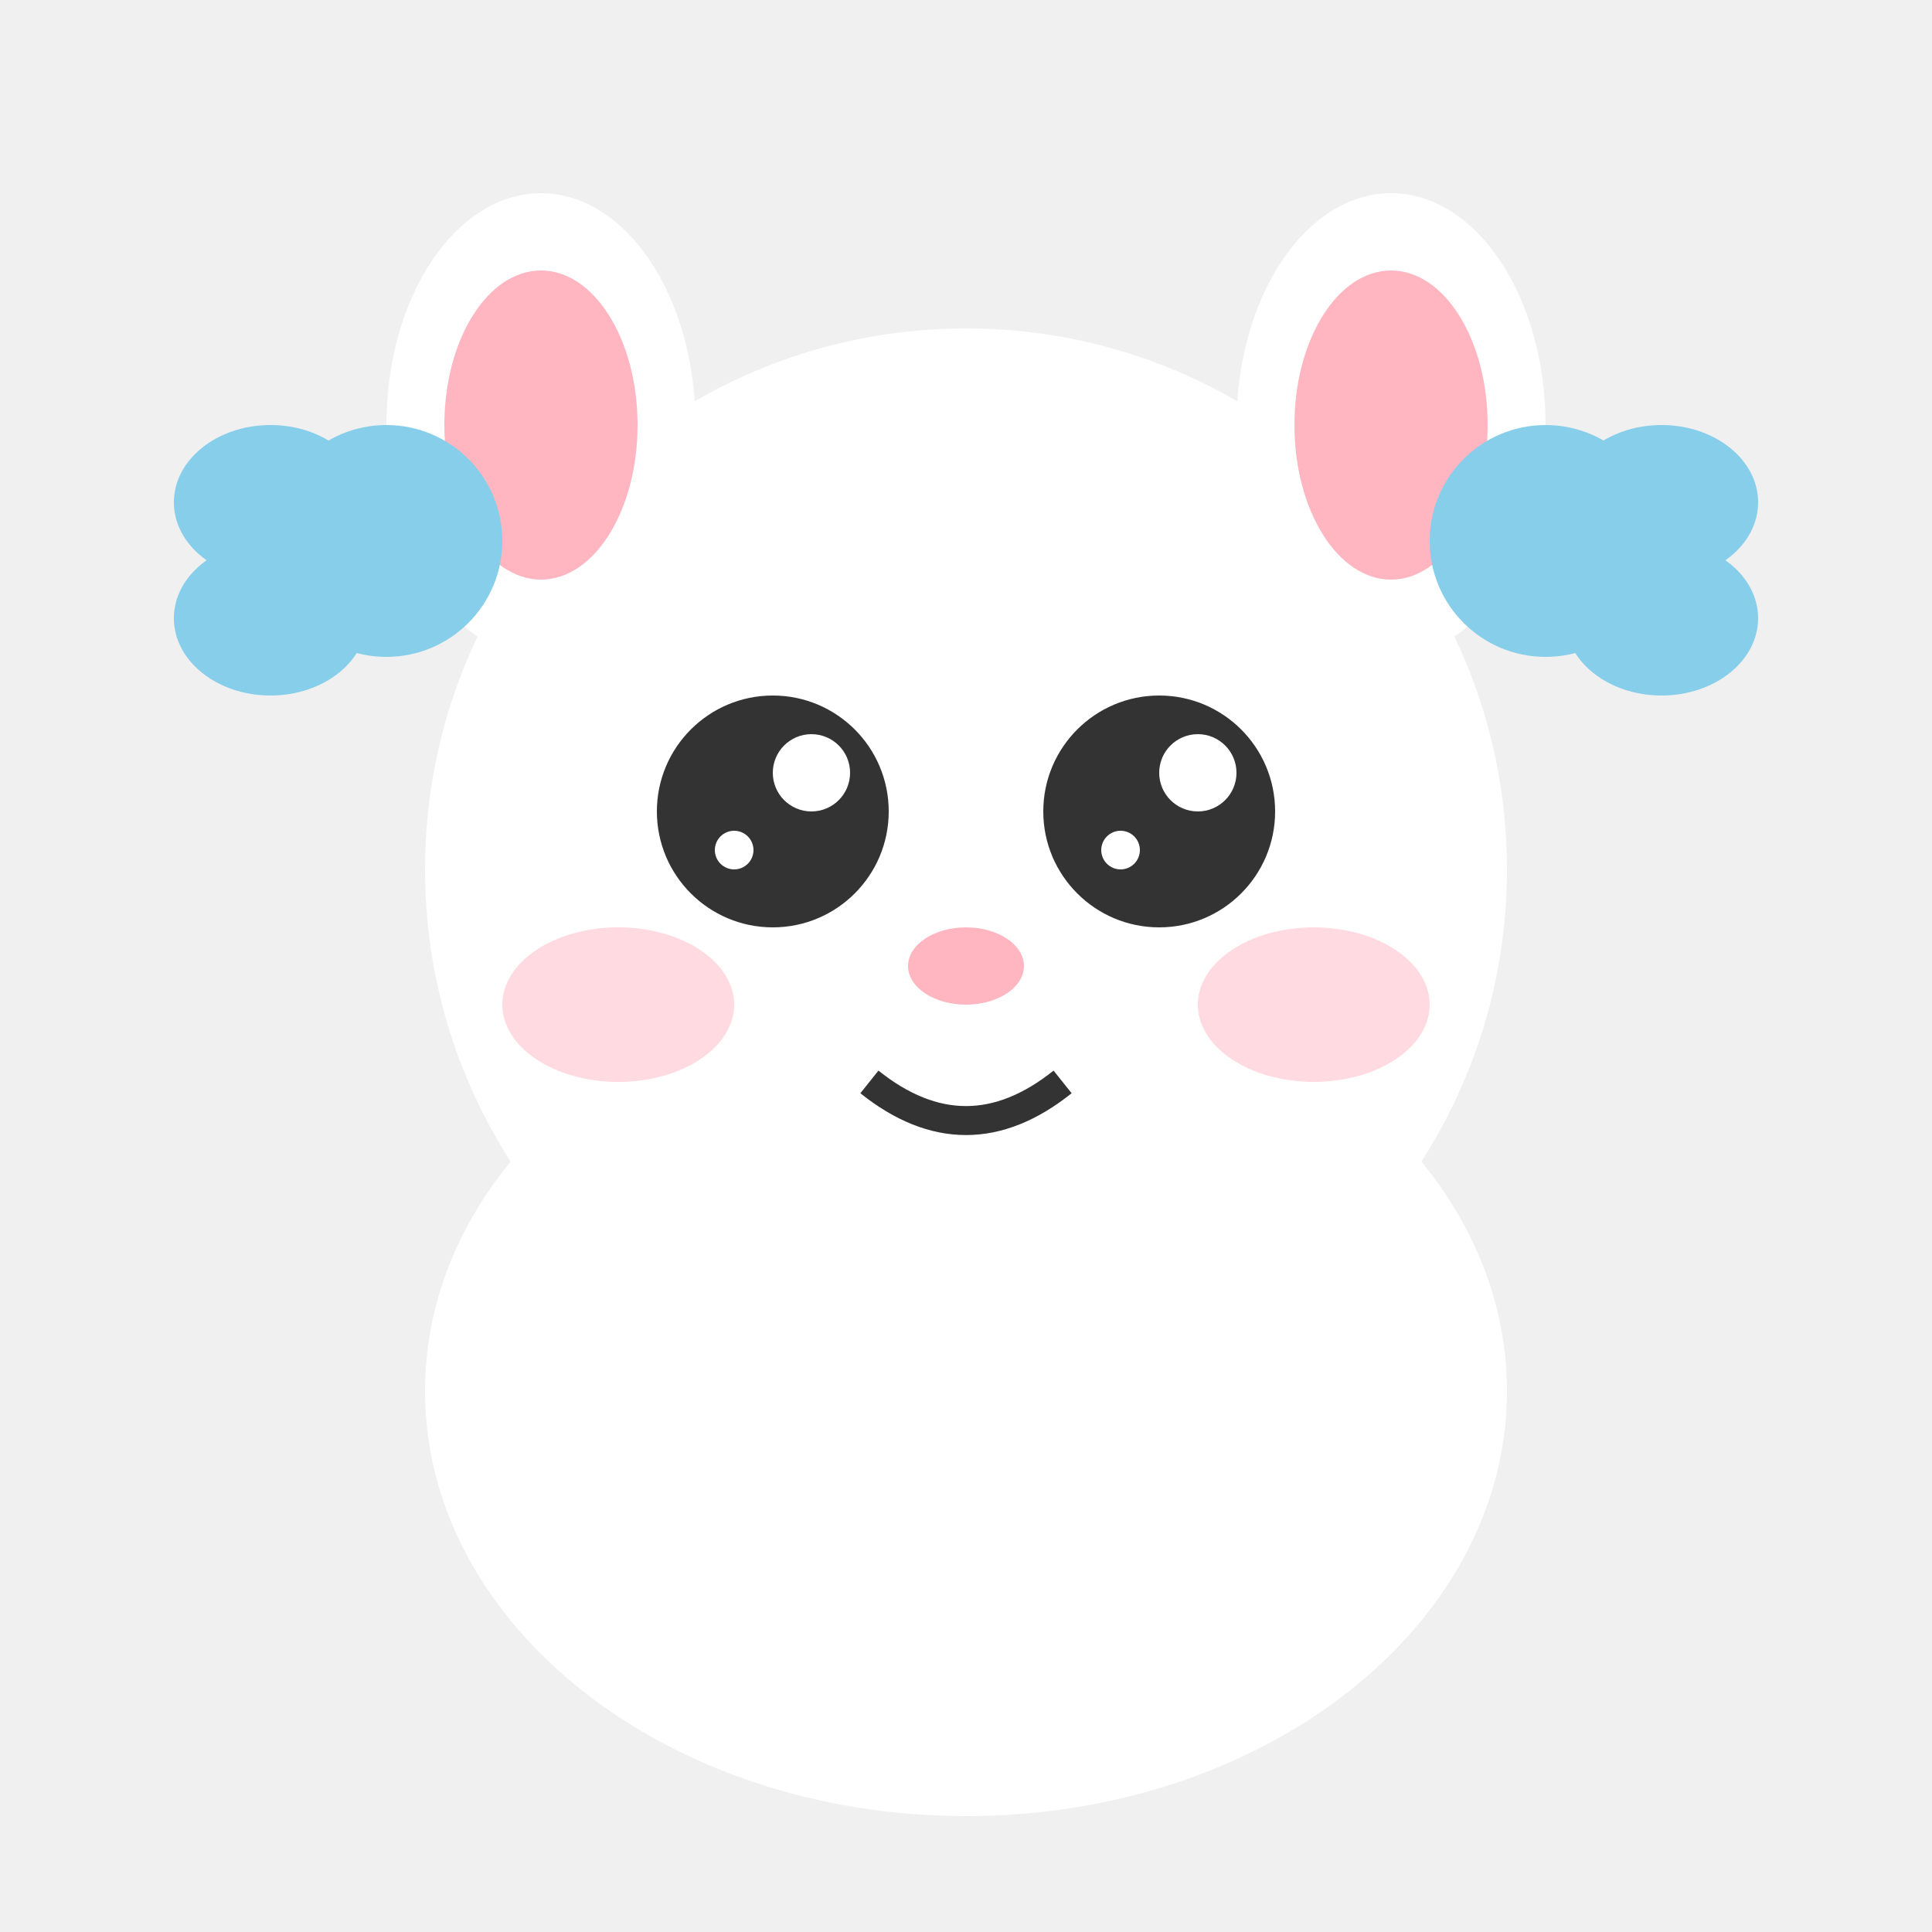
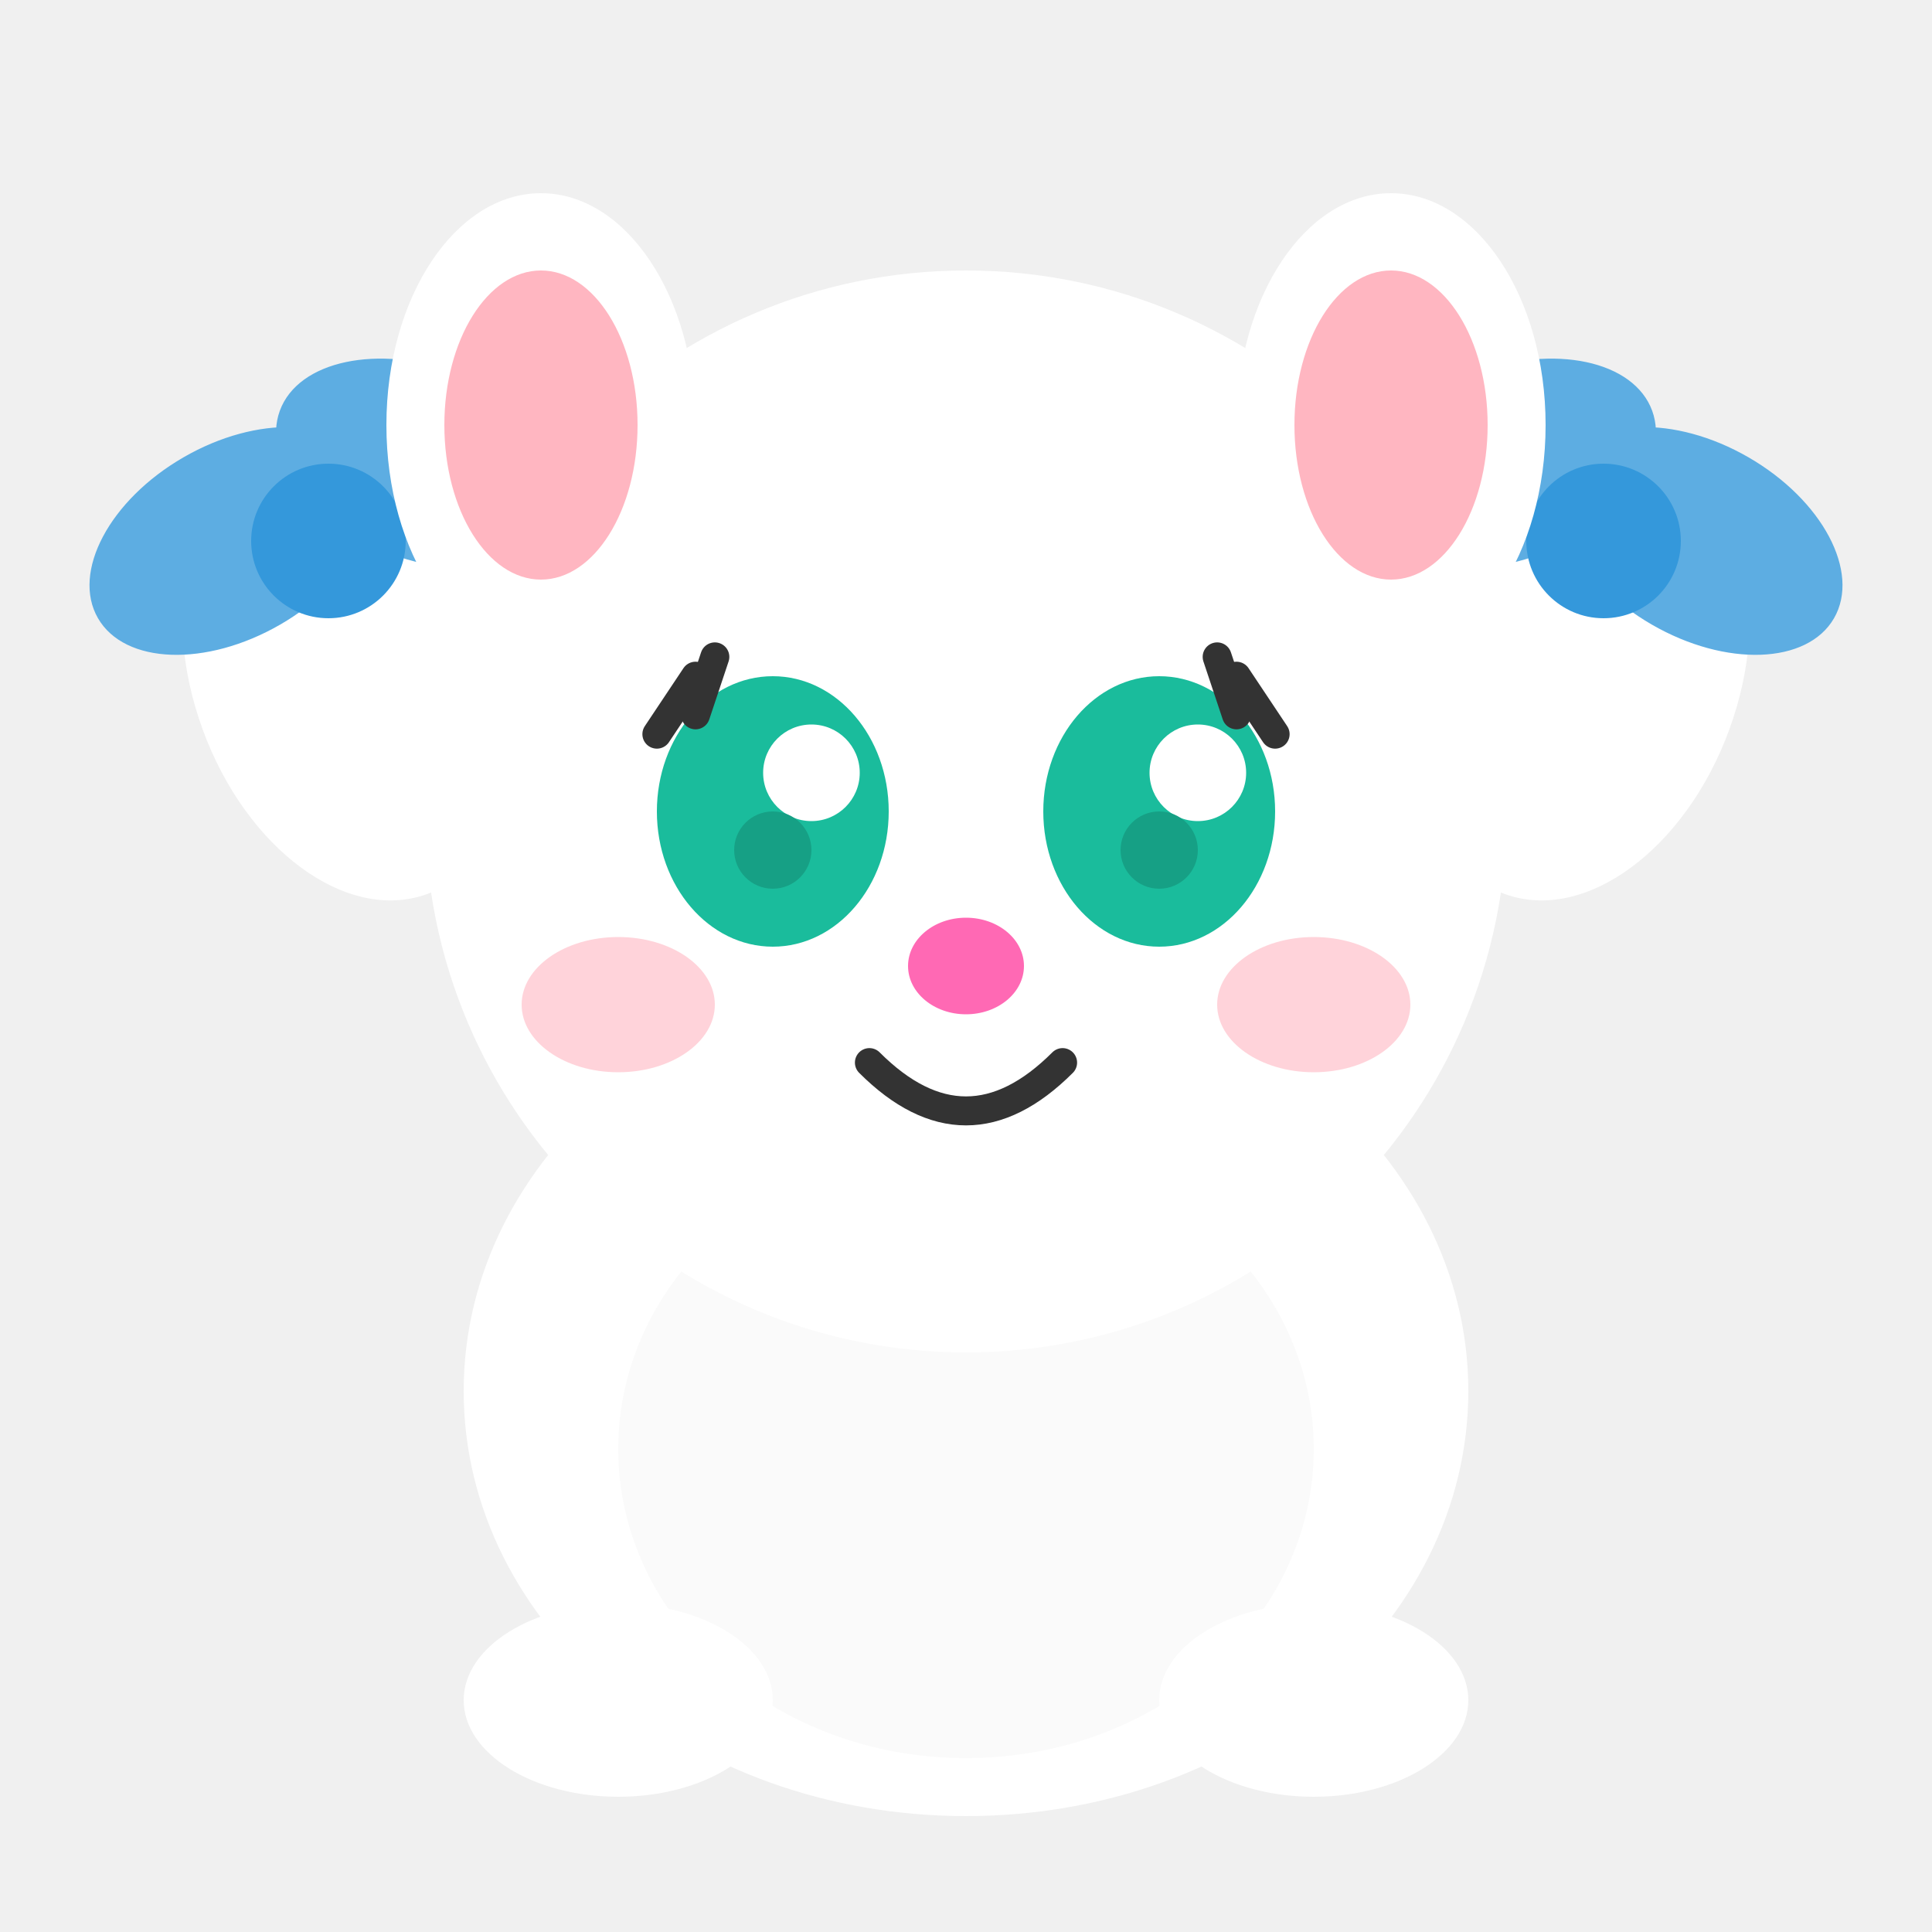
<svg xmlns="http://www.w3.org/2000/svg" viewBox="0 0 100 100">
-   <ellipse cx="50" cy="72" rx="28" ry="22" fill="#FFFFFF" />
-   <circle cx="50" cy="45" r="28" fill="#FFFFFF" />
+   <ellipse cx="50" cy="72" rx="26" ry="22" fill="#FFFFFF" />
+   <ellipse cx="50" cy="75" rx="18" ry="16" fill="#FAFAFA" />
+   <ellipse cx="18" cy="35" rx="8" ry="12" fill="#FFFFFF" transform="rotate(-20, 18, 35)" />
+   <ellipse cx="82" cy="35" rx="8" ry="12" fill="#FFFFFF" transform="rotate(20, 82, 35)" />
+   <ellipse cx="12" cy="28" rx="8" ry="5" fill="#5DADE2" transform="rotate(-30, 12, 28)" />
+   <ellipse cx="22" cy="24" rx="8" ry="5" fill="#5DADE2" transform="rotate(20, 22, 24)" />
+   <circle cx="17" cy="28" r="4" fill="#3498DB" />
+   <ellipse cx="88" cy="28" rx="8" ry="5" fill="#5DADE2" transform="rotate(30, 88, 28)" />
+   <ellipse cx="78" cy="24" rx="8" ry="5" fill="#5DADE2" transform="rotate(-20, 78, 24)" />
+   <circle cx="83" cy="28" r="4" fill="#3498DB" />
+   <circle cx="50" cy="42" r="28" fill="#FFFFFF" />
  <ellipse cx="28" cy="22" rx="8" ry="12" fill="#FFFFFF" />
  <ellipse cx="28" cy="22" rx="5" ry="8" fill="#FFB6C1" />
  <ellipse cx="72" cy="22" rx="8" ry="12" fill="#FFFFFF" />
  <ellipse cx="72" cy="22" rx="5" ry="8" fill="#FFB6C1" />
-   <circle cx="20" cy="28" r="6" fill="#87CEEB" />
-   <ellipse cx="14" cy="26" rx="5" ry="4" fill="#87CEEB" />
-   <ellipse cx="14" cy="32" rx="5" ry="4" fill="#87CEEB" />
-   <circle cx="80" cy="28" r="6" fill="#87CEEB" />
-   <ellipse cx="86" cy="26" rx="5" ry="4" fill="#87CEEB" />
-   <ellipse cx="86" cy="32" rx="5" ry="4" fill="#87CEEB" />
-   <circle cx="40" cy="42" r="6" fill="#333" />
-   <circle cx="60" cy="42" r="6" fill="#333" />
-   <circle cx="42" cy="40" r="2" fill="#FFF" />
-   <circle cx="62" cy="40" r="2" fill="#FFF" />
-   <circle cx="38" cy="44" r="1" fill="#FFF" />
-   <circle cx="58" cy="44" r="1" fill="#FFF" />
-   <ellipse cx="50" cy="50" rx="3" ry="2" fill="#FFB6C1" />
-   <ellipse cx="32" cy="52" rx="6" ry="4" fill="#FFB6C1" opacity="0.5" />
-   <ellipse cx="68" cy="52" rx="6" ry="4" fill="#FFB6C1" opacity="0.5" />
-   <path d="M 45 56 Q 50 60 55 56" fill="none" stroke="#333" stroke-width="1.5" />
+   <ellipse cx="40" cy="42" rx="6" ry="7" fill="#1ABC9C" />
+   <ellipse cx="60" cy="42" rx="6" ry="7" fill="#1ABC9C" />
+   <circle cx="42" cy="40" r="2.5" fill="#FFF" />
+   <circle cx="62" cy="40" r="2.5" fill="#FFF" />
+   <circle cx="40" cy="44" r="2" fill="#16A085" />
+   <circle cx="60" cy="44" r="2" fill="#16A085" />
+   <path d="M 34 38 L 36 35" stroke="#333" stroke-width="1.5" stroke-linecap="round" />
+   <path d="M 36 37 L 37 34" stroke="#333" stroke-width="1.5" stroke-linecap="round" />
+   <path d="M 64 37 L 63 34" stroke="#333" stroke-width="1.5" stroke-linecap="round" />
+   <path d="M 66 38 L 64 35" stroke="#333" stroke-width="1.5" stroke-linecap="round" />
+   <ellipse cx="50" cy="50" rx="3" ry="2.5" fill="#FF69B4" />
+   <path d="M 45 55 Q 50 60 55 55" fill="none" stroke="#333" stroke-width="1.5" stroke-linecap="round" />
+   <ellipse cx="32" cy="52" rx="5" ry="3.5" fill="#FFB6C1" opacity="0.6" />
+   <ellipse cx="68" cy="52" rx="5" ry="3.5" fill="#FFB6C1" opacity="0.6" />
+   <ellipse cx="32" cy="88" rx="8" ry="5" fill="#FFFFFF" />
+   <ellipse cx="68" cy="88" rx="8" ry="5" fill="#FFFFFF" />
</svg>
